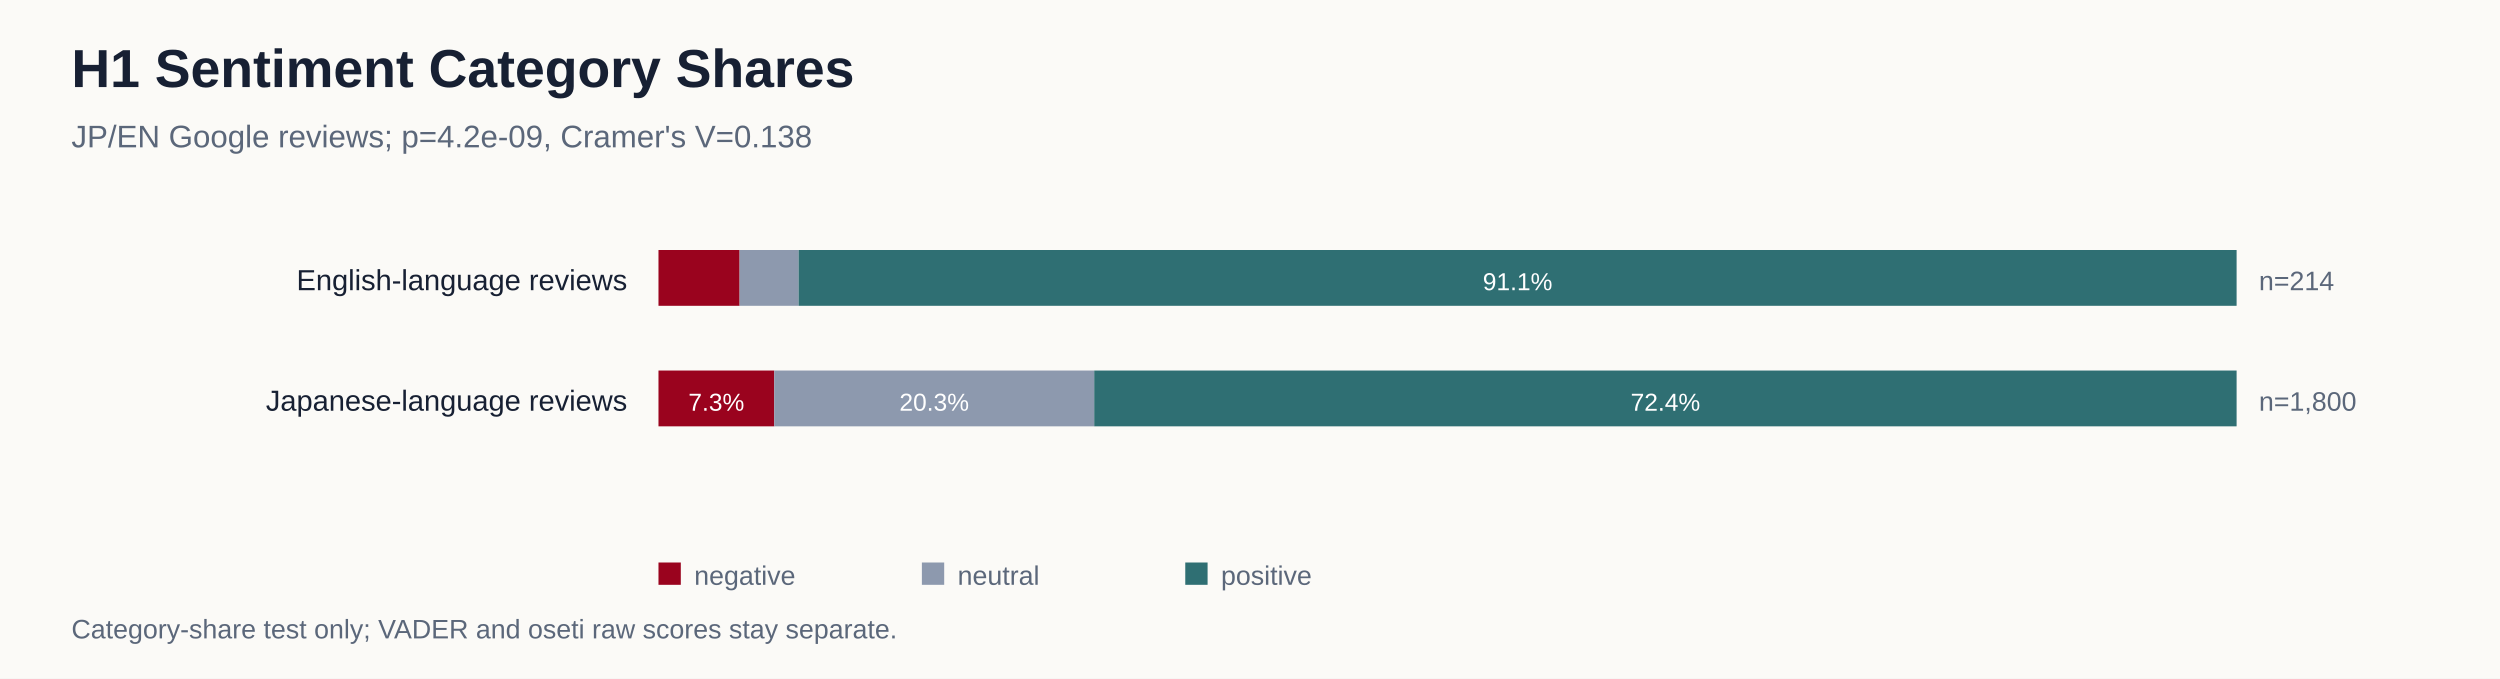
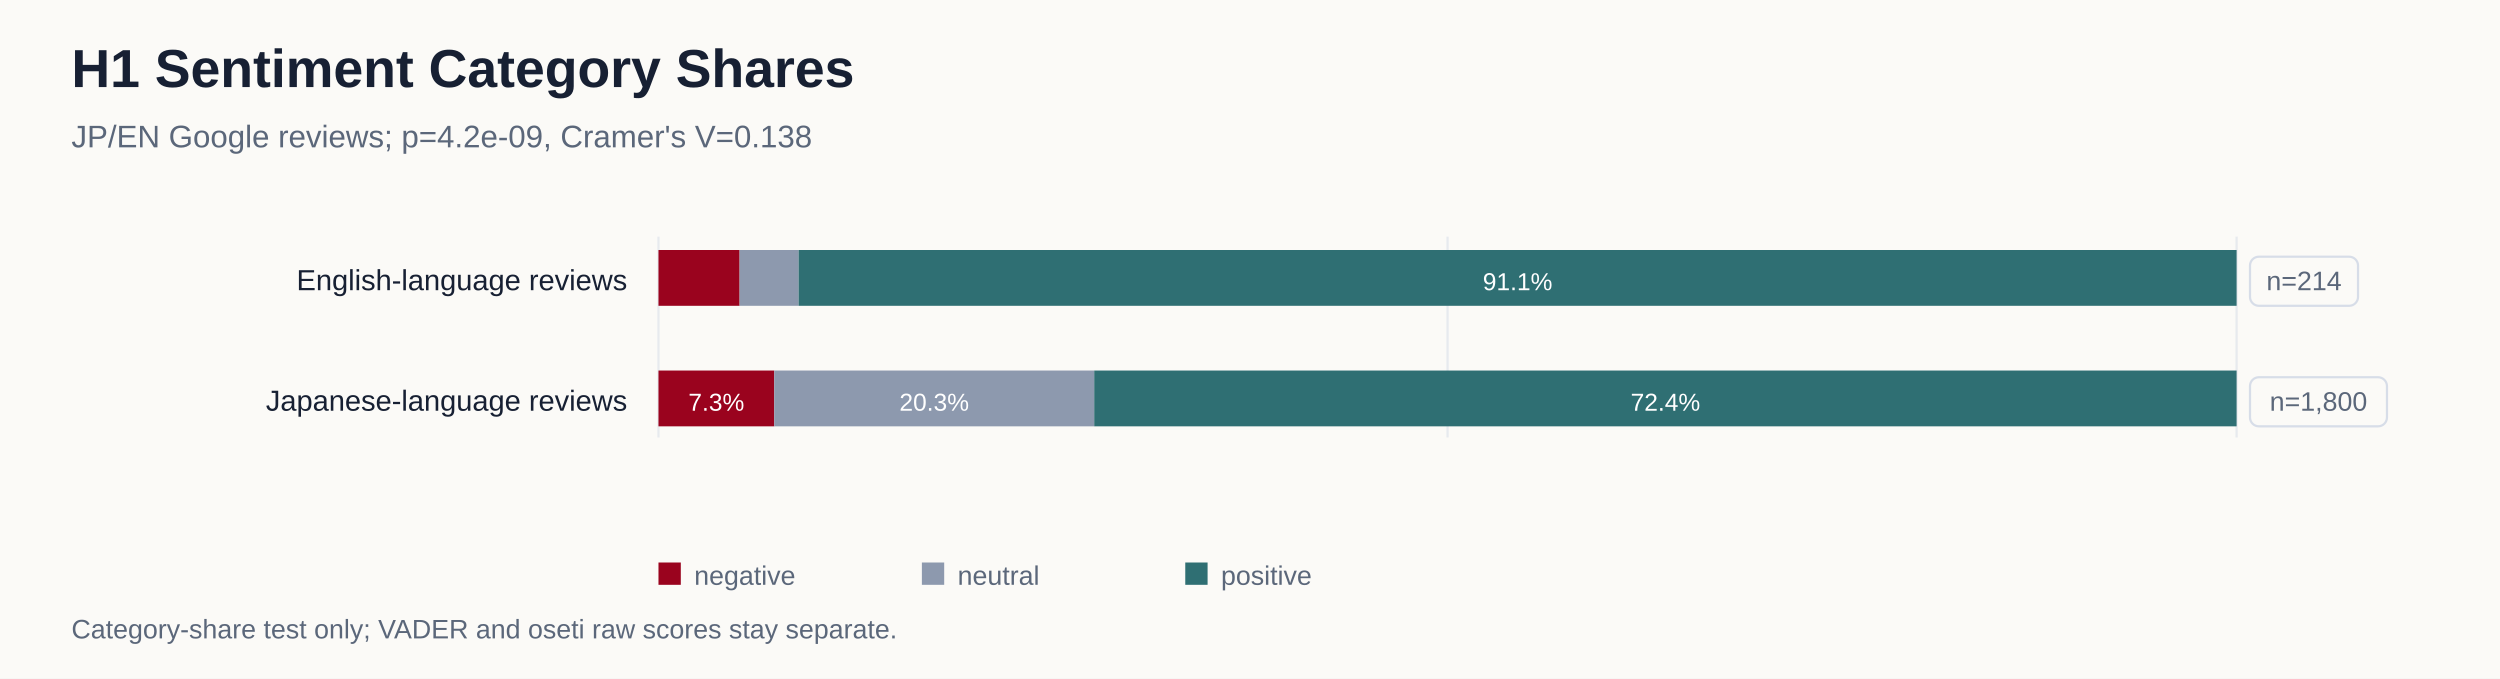
<svg xmlns="http://www.w3.org/2000/svg" width="1120" height="304" viewBox="0 0 1120 304">
  <rect width="100%" height="100%" fill="#fbfaf7" />
  <text x="32.00" y="39.00" text-anchor="start" font-family="Arial, sans-serif" font-size="24" font-weight="700" fill="#172033">H1 Sentiment Category Shares</text>
  <text x="32.00" y="66.00" text-anchor="start" font-family="Arial, sans-serif" font-size="14" font-weight="400" fill="#5b677a">JP/EN Google reviews; p=4.2e-09, Cramer's V=0.138</text>
+   <line x1="295.00" x2="295.00" y1="106.00" y2="196.00" stroke="#d7dde8" stroke-width="1" opacity="0.55" />
+   <line x1="648.50" x2="648.50" y1="106.00" y2="196.00" stroke="#d7dde8" stroke-width="1" opacity="0.55" />
+   <line x1="1002.00" x2="1002.00" y1="106.00" y2="196.00" stroke="#d7dde8" stroke-width="1" opacity="0.55" />
  <text x="281.00" y="130.00" text-anchor="end" font-family="Arial, sans-serif" font-size="13" font-weight="400" fill="#172033">English-language reviews</text>
  <rect x="295.00" y="112.00" width="36.34" height="25" fill="#9a031e" />
  <rect x="331.34" y="112.00" width="26.43" height="25" fill="#8d99ae" />
  <rect x="357.77" y="112.00" width="644.23" height="25" fill="#2f6f73" />
  <text x="679.89" y="130.00" text-anchor="middle" font-family="Arial, sans-serif" font-size="11" font-weight="400" fill="#ffffff">91.1%</text>
-   <text x="1012.00" y="130.00" text-anchor="start" font-family="Arial, sans-serif" font-size="12" font-weight="400" fill="#5b677a">n=214</text>
+   <rect x="1008.00" y="115.00" width="48.40" height="22.00" rx="4" fill="#fbfaf7" stroke="#d7dde8" stroke-width="1" />
+   <text x="1032.20" y="130.00" text-anchor="middle" font-family="Arial, sans-serif" font-size="12" font-weight="400" fill="#5b677a">n=214</text>
  <text x="281.00" y="184.00" text-anchor="end" font-family="Arial, sans-serif" font-size="13" font-weight="400" fill="#172033">Japanese-language reviews</text>
  <rect x="295.00" y="166.00" width="51.85" height="25" fill="#9a031e" />
  <text x="320.92" y="184.00" text-anchor="middle" font-family="Arial, sans-serif" font-size="11" font-weight="400" fill="#ffffff">7.3%</text>
  <rect x="346.85" y="166.00" width="143.36" height="25" fill="#8d99ae" />
  <text x="418.53" y="184.00" text-anchor="middle" font-family="Arial, sans-serif" font-size="11" font-weight="400" fill="#ffffff">20.3%</text>
  <rect x="490.21" y="166.00" width="511.79" height="25" fill="#2f6f73" />
  <text x="746.11" y="184.00" text-anchor="middle" font-family="Arial, sans-serif" font-size="11" font-weight="400" fill="#ffffff">72.4%</text>
-   <text x="1012.00" y="184.00" text-anchor="start" font-family="Arial, sans-serif" font-size="12" font-weight="400" fill="#5b677a">n=1,800</text>
+   <rect x="1008.00" y="169.00" width="61.36" height="22.00" rx="4" fill="#fbfaf7" stroke="#d7dde8" stroke-width="1" />
+   <text x="1038.68" y="184.00" text-anchor="middle" font-family="Arial, sans-serif" font-size="12" font-weight="400" fill="#5b677a">n=1,800</text>
  <rect x="295.00" y="252.00" width="10" height="10" fill="#9a031e" />
  <text x="311.00" y="262.00" text-anchor="start" font-family="Arial, sans-serif" font-size="12" font-weight="400" fill="#5b677a">negative</text>
  <rect x="413.00" y="252.00" width="10" height="10" fill="#8d99ae" />
  <text x="429.00" y="262.00" text-anchor="start" font-family="Arial, sans-serif" font-size="12" font-weight="400" fill="#5b677a">neutral</text>
  <rect x="531.00" y="252.00" width="10" height="10" fill="#2f6f73" />
  <text x="547.00" y="262.00" text-anchor="start" font-family="Arial, sans-serif" font-size="12" font-weight="400" fill="#5b677a">positive</text>
  <text x="32.00" y="286.00" text-anchor="start" font-family="Arial, sans-serif" font-size="12" font-weight="400" fill="#5b677a">Category-share test only; VADER and oseti raw scores stay separate.</text>
</svg>
